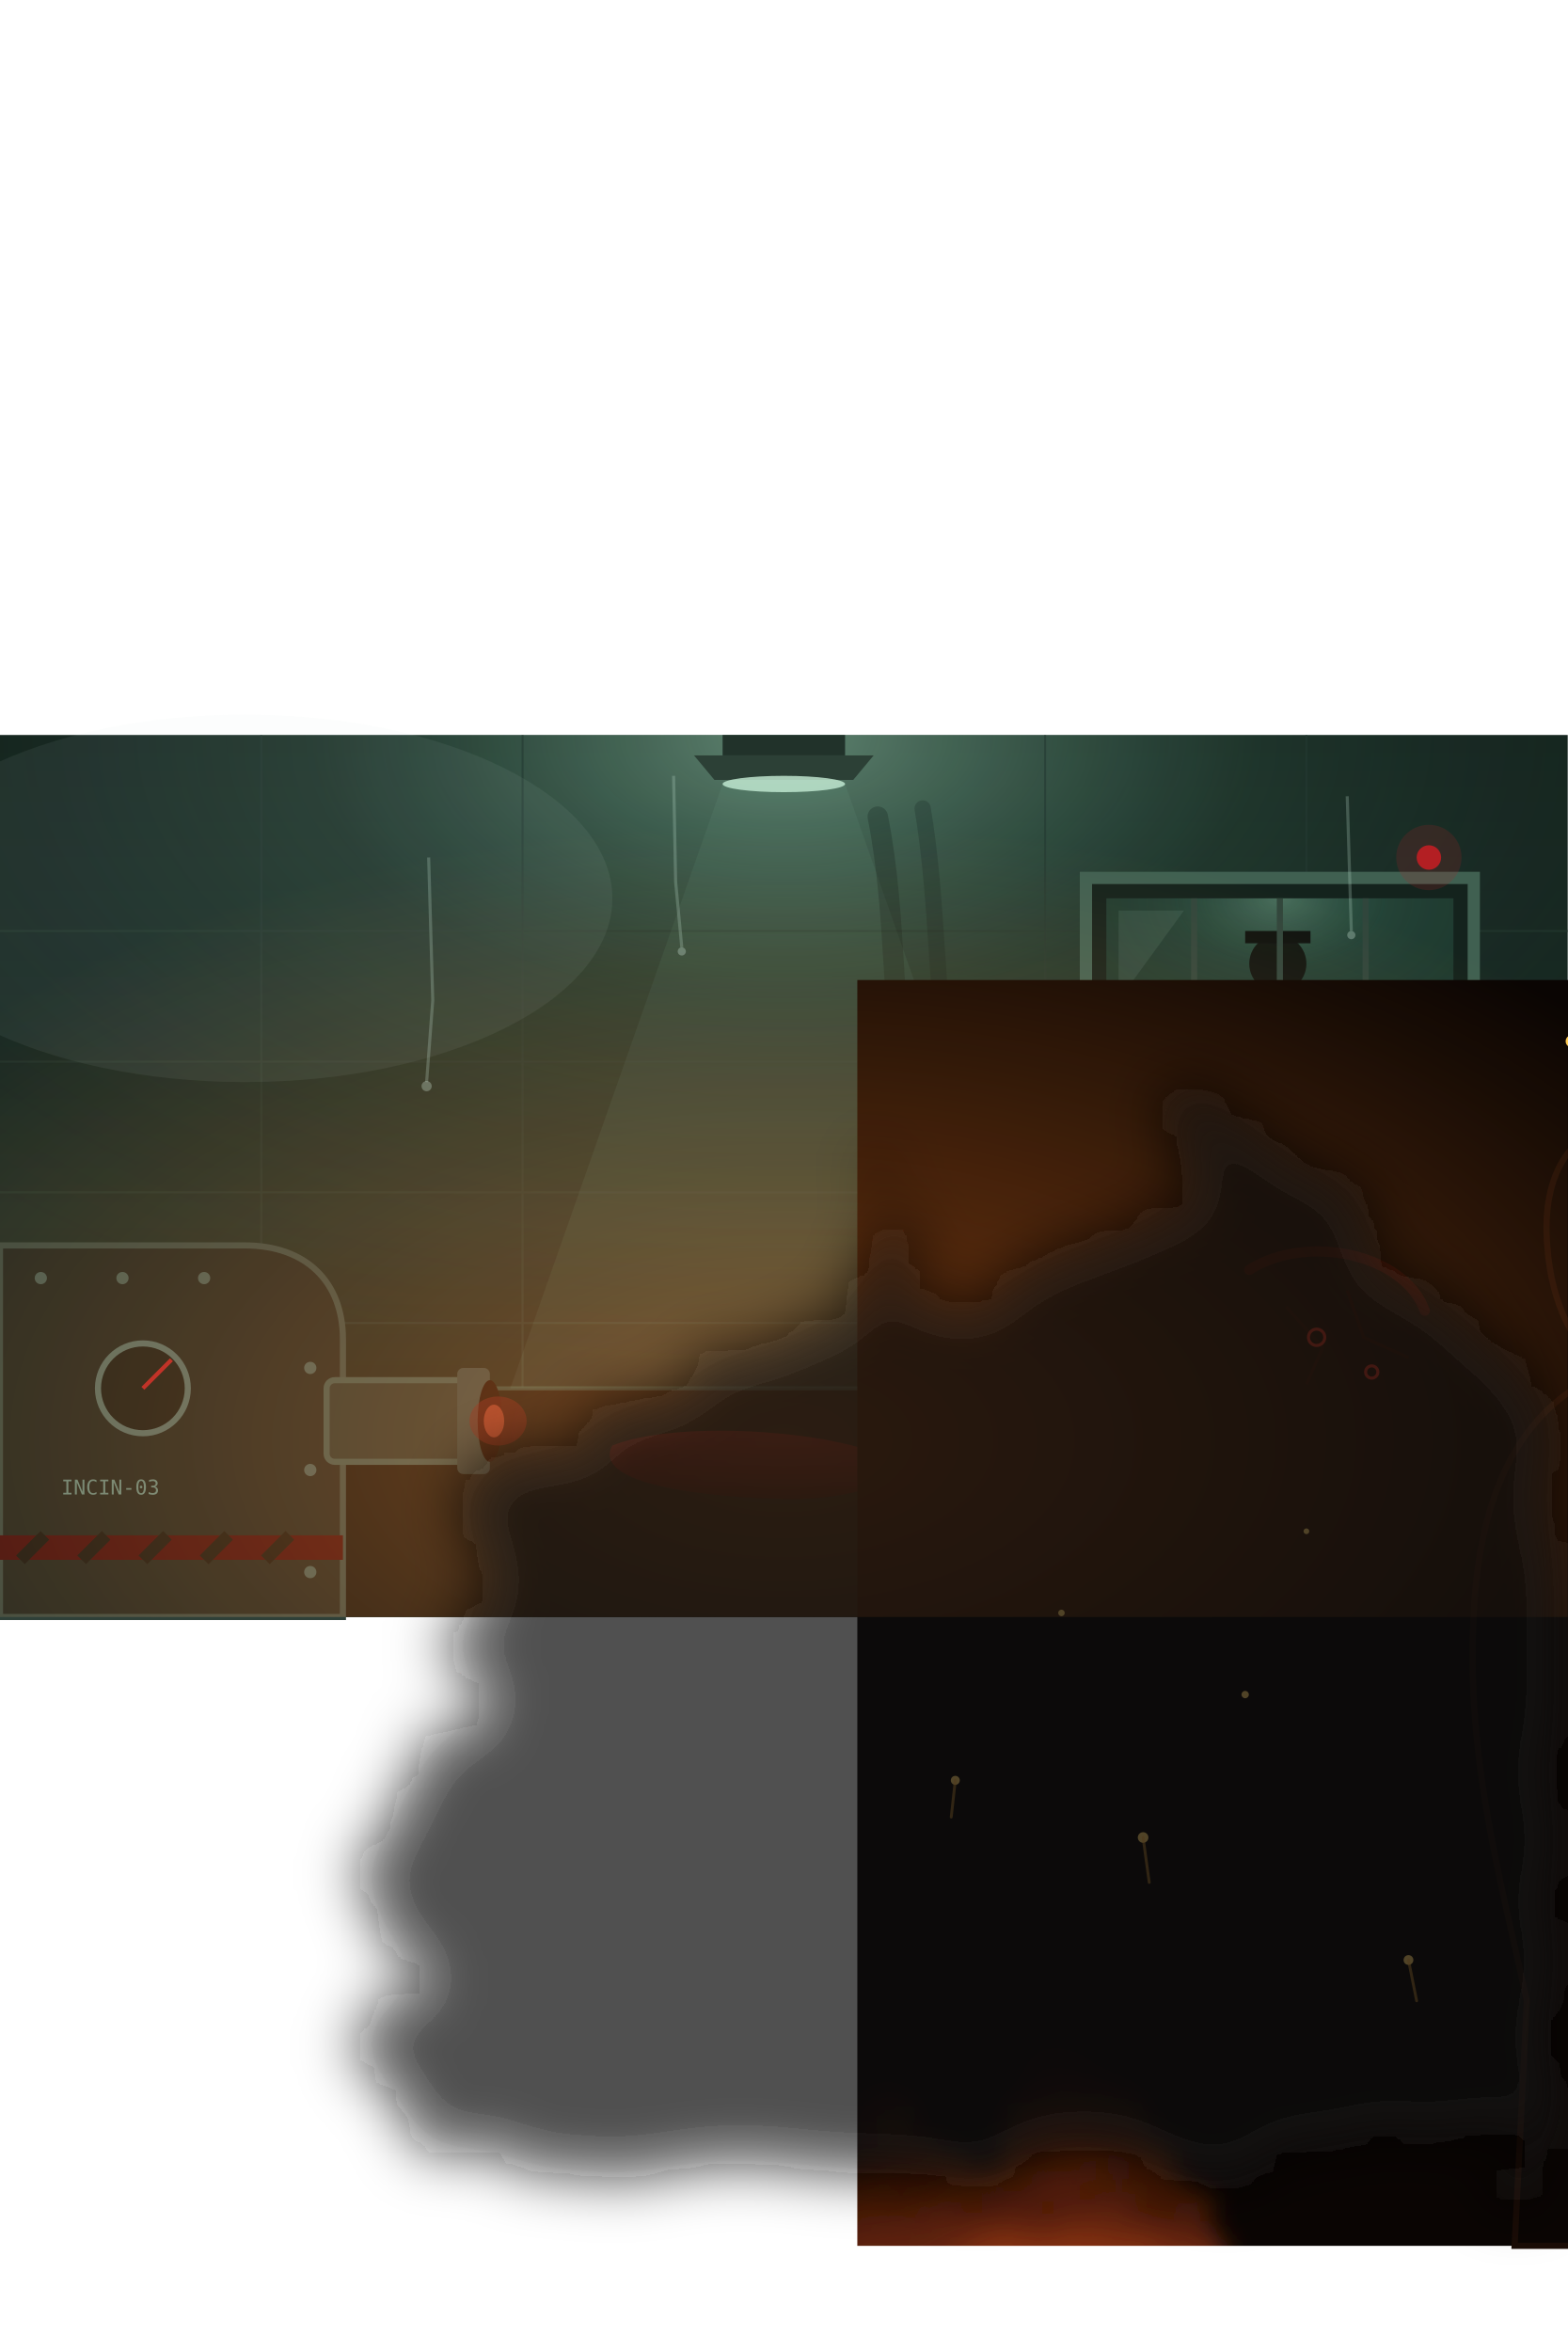
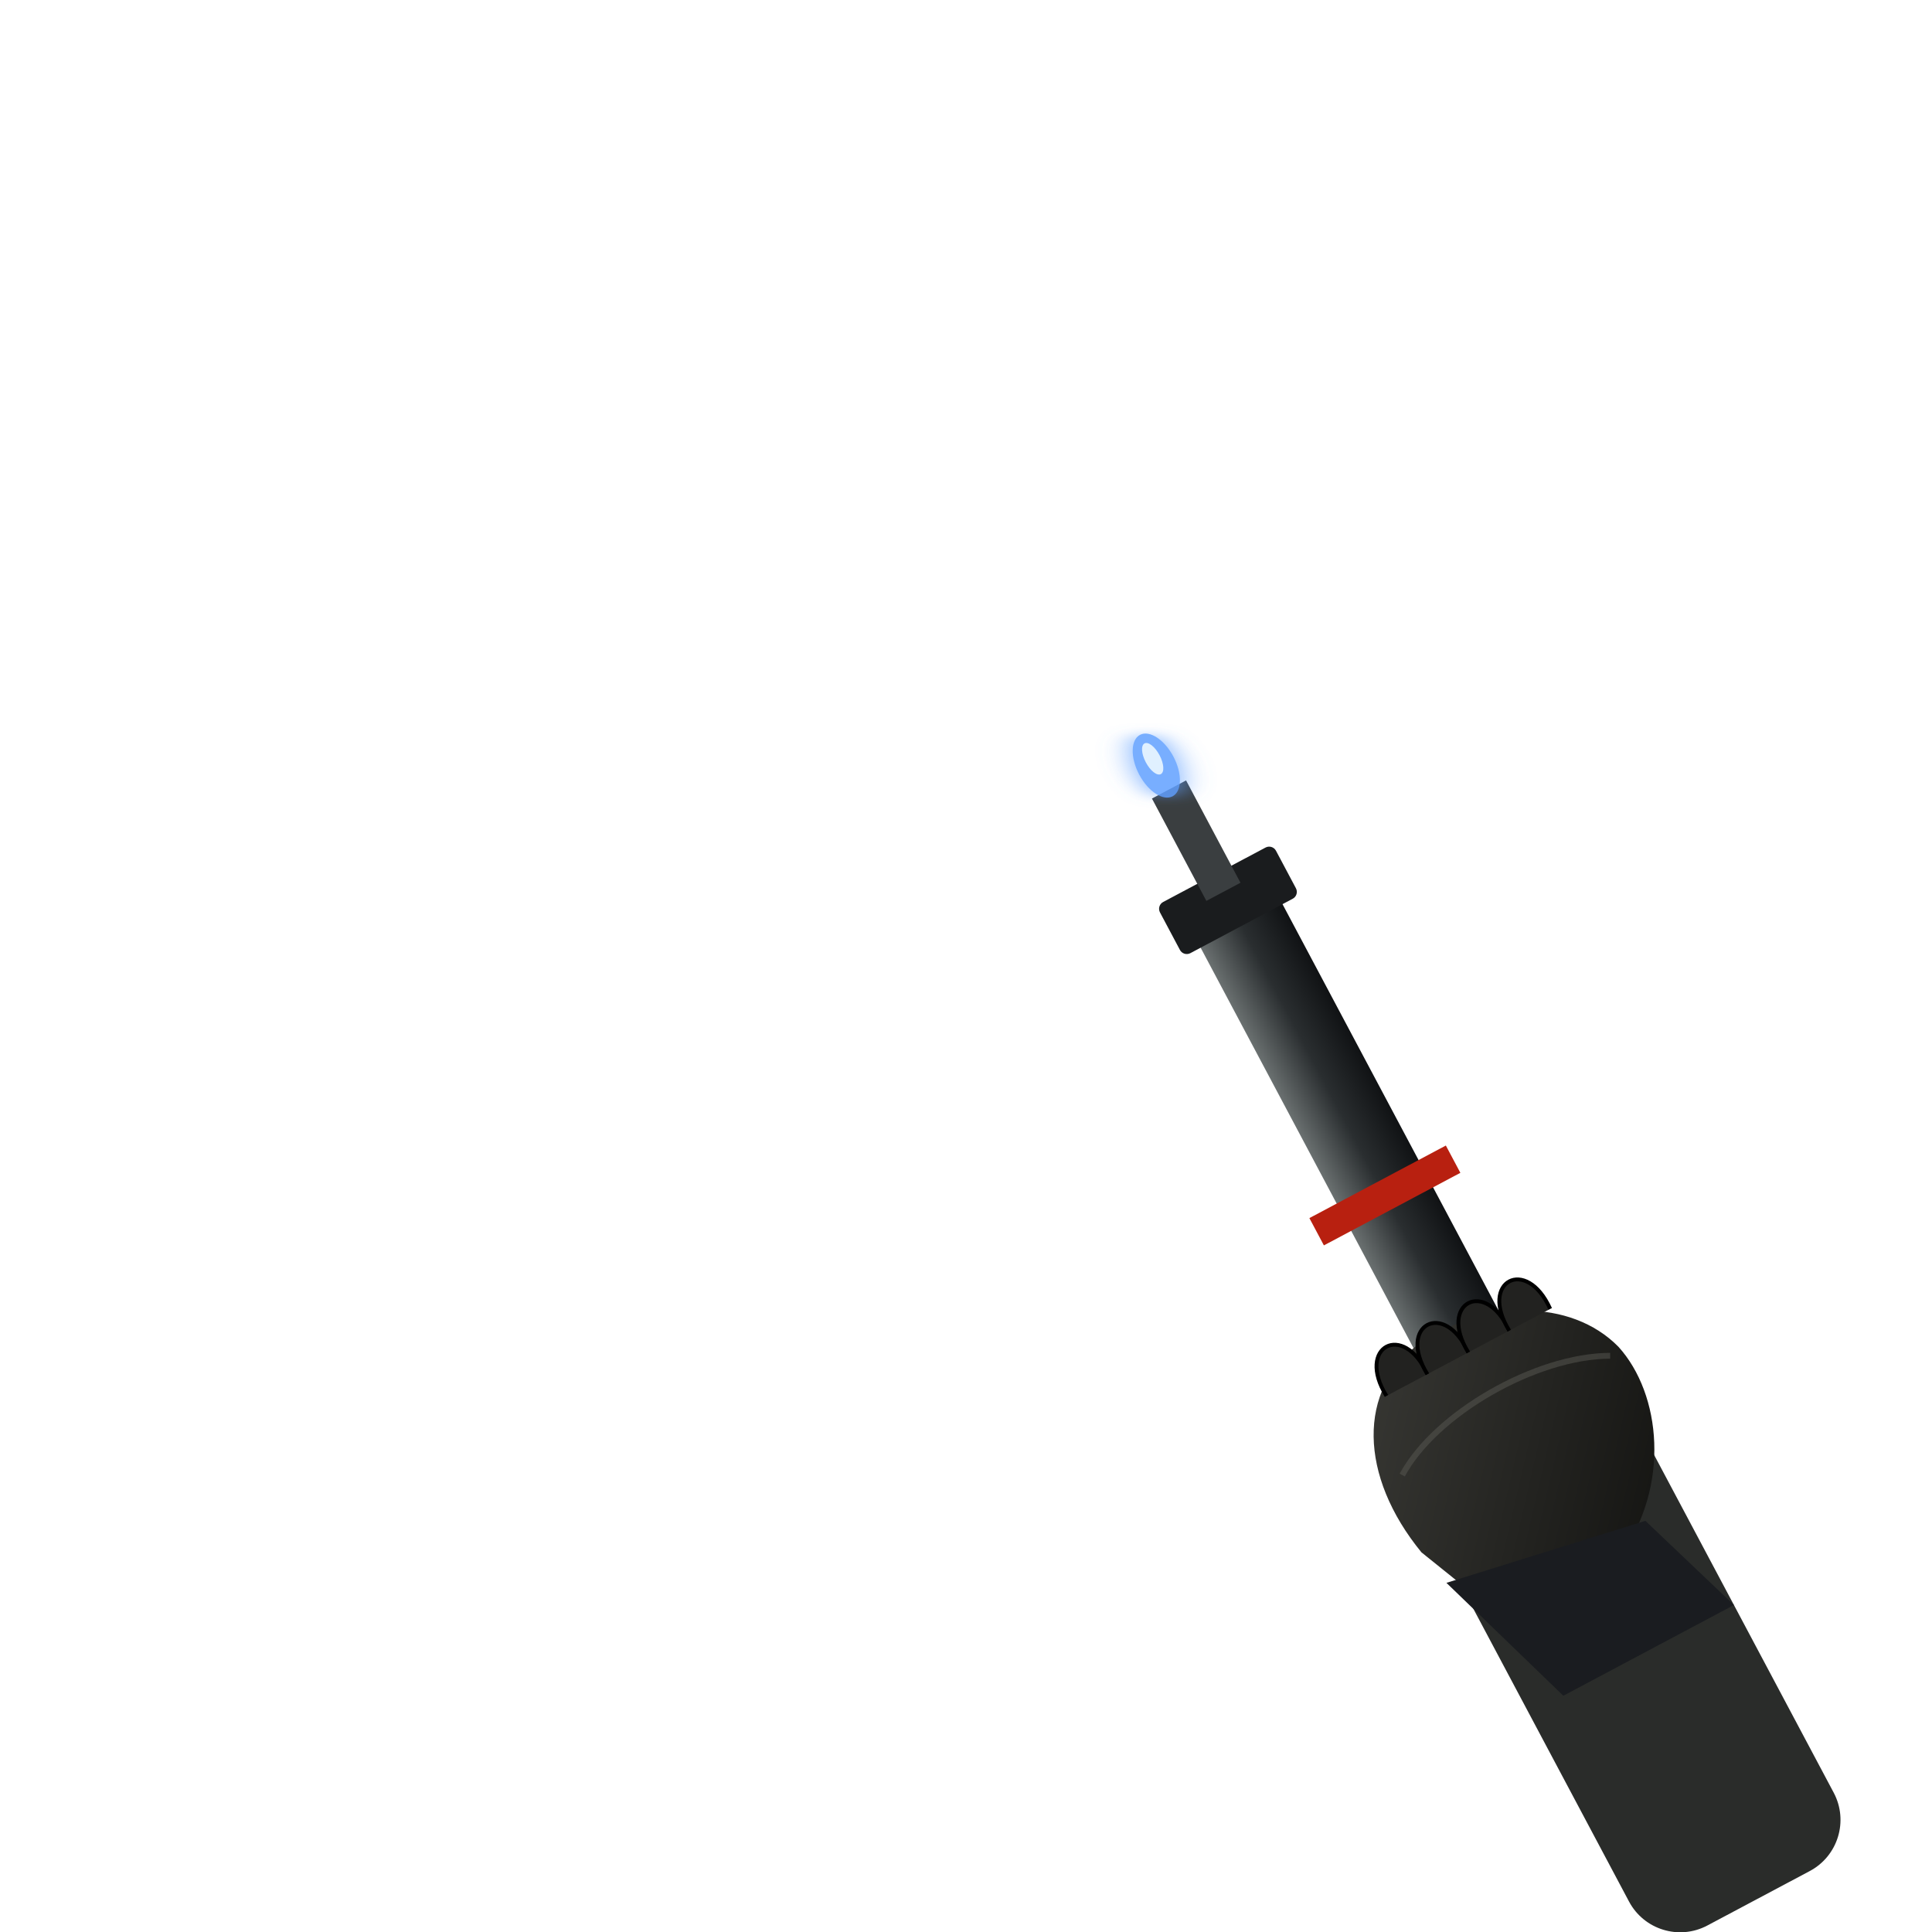
- <svg xmlns="http://www.w3.org/2000/svg" viewBox="0 0 768 432" width="512" height="768">
- ```svg
- 
+ <svg xmlns="http://www.w3.org/2000/svg" viewBox="0 0 1000 1000" width="1000" height="1000">
  <defs>
-     <linearGradient id="bg" x1="0" y1="0" x2="0" y2="1">
-       <stop offset="0" stop-color="#0b1612" />
-       <stop offset="0.55" stop-color="#12241d" />
-       <stop offset="1" stop-color="#050a08" />
+     <filter id="blur2" x="-20%" y="-20%" width="140%" height="140%">
+       <feGaussianBlur stdDeviation="2" />
+     </filter>
+     <filter id="blur4" x="-30%" y="-30%" width="160%" height="160%">
+       <feGaussianBlur stdDeviation="4" />
+     </filter>
+     <filter id="blur8" x="-40%" y="-40%" width="180%" height="180%">
+       <feGaussianBlur stdDeviation="8" />
+     </filter>
+     <filter id="blur16" x="-50%" y="-50%" width="200%" height="200%">
+       <feGaussianBlur stdDeviation="16" />
+     </filter>
+     <filter id="blur30" x="-60%" y="-60%" width="220%" height="220%">
+       <feGaussianBlur stdDeviation="30" />
+     </filter>
+     <filter id="skin" x="0" y="0" width="100%" height="100%">
+       <feTurbulence type="fractalNoise" baseFrequency="0.9" numOctaves="2" seed="3" result="n" />
+       <feColorMatrix in="n" type="matrix" values="0 0 0 0 0.25  0 0 0 0 0.14  0 0 0 0 0.1  1.6 0 0 0 -0.62" result="d" />
+       <feComposite in="d" in2="SourceGraphic" operator="in" result="dots" />
+       <feMerge>
+         <feMergeNode in="SourceGraphic" />
+         <feMergeNode in="dots" />
+       </feMerge>
+     </filter>
+     <filter id="grain" x="0" y="0" width="100%" height="100%">
+       <feTurbulence type="fractalNoise" baseFrequency="1.2" numOctaves="2" seed="7" stitchTiles="stitch" />
+       <feColorMatrix type="matrix" values="0 0 0 0 0.5  0 0 0 0 0.5  0 0 0 0 0.5  0 0 0 0.55 -0.1" />
+     </filter>
+     <filter id="rough" x="0" y="0" width="100%" height="100%">
+       <feTurbulence type="fractalNoise" baseFrequency="0.035" numOctaves="4" seed="11" />
+       <feColorMatrix type="matrix" values="0 0 0 0 0  0 0 0 0 0  0 0 0 0 0  0 0 0 -1.2 0.9" />
+     </filter>
+     <filter id="glow" x="-50%" y="-50%" width="200%" height="200%">
+       <feGaussianBlur stdDeviation="6" result="b" />
+       <feMerge>
+         <feMergeNode in="b" />
+         <feMergeNode in="SourceGraphic" />
+       </feMerge>
+     </filter>
+     <filter id="flame" x="-30%" y="-30%" width="160%" height="160%">
+       <feTurbulence type="fractalNoise" baseFrequency="0.018 0.045" numOctaves="3" seed="8" result="t" />
+       <feDisplacementMap in="SourceGraphic" in2="t" scale="70" xChannelSelector="R" yChannelSelector="G" />
+       <feGaussianBlur stdDeviation="2" />
+     </filter>
+     <filter id="smoke" x="-40%" y="-40%" width="180%" height="180%">
+       <feTurbulence type="fractalNoise" baseFrequency="0.012" numOctaves="4" seed="3" result="t" />
+       <feDisplacementMap in="SourceGraphic" in2="t" scale="120" xChannelSelector="R" yChannelSelector="G" />
+       <feGaussianBlur stdDeviation="10" />
+     </filter>
+     <filter id="motion" x="-50%" y="-50%" width="200%" height="200%">
+       <feGaussianBlur stdDeviation="14 3" />
+     </filter>
+     <linearGradient id="axeHead" x1="0" y1="0" x2="1" y2="1">
+       <stop offset="0" stop-color="#d83a2a" stop-opacity="1" />
+       <stop offset="0.6" stop-color="#8a1810" stop-opacity="1" />
+       <stop offset="1" stop-color="#3a0806" stop-opacity="1" />
    </linearGradient>
-     <radialGradient id="topLight" cx="0.5" cy="0" r="0.75">
-       <stop offset="0" stop-color="#9fd8b8" stop-opacity="0.55" />
-       <stop offset="0.4" stop-color="#4f8f73" stop-opacity="0.18" />
-       <stop offset="1" stop-color="#0b1612" stop-opacity="0" />
+     <linearGradient id="axeEdge" x1="0" y1="0" x2="1" y2="0">
+       <stop offset="0" stop-color="#f4f6f6" stop-opacity="1" />
+       <stop offset="1" stop-color="#8a9294" stop-opacity="1" />
+     </linearGradient>
+     <linearGradient id="handle" x1="0" y1="0" x2="1" y2="0">
+       <stop offset="0" stop-color="#e8c040" stop-opacity="1" />
+       <stop offset="0.5" stop-color="#b08a18" stop-opacity="1" />
+       <stop offset="1" stop-color="#5a4408" stop-opacity="1" />
+     </linearGradient>
+     <linearGradient id="glove" x1="0" y1="0" x2="1" y2="1">
+       <stop offset="0" stop-color="#3a3a36" stop-opacity="1" />
+       <stop offset="1" stop-color="#0e0e0c" stop-opacity="1" />
+     </linearGradient>
+     <linearGradient id="slide" x1="0" y1="0" x2="1" y2="0">
+       <stop offset="0" stop-color="#4a4e52" stop-opacity="1" />
+       <stop offset="0.5" stop-color="#1e2022" stop-opacity="1" />
+       <stop offset="1" stop-color="#0a0b0c" stop-opacity="1" />
+     </linearGradient>
+     <radialGradient id="flash">
+       <stop offset="0" stop-color="#fffbe8" stop-opacity="1" />
+       <stop offset="0.15" stop-color="#ffd070" stop-opacity="0.9" />
+       <stop offset="0.45" stop-color="#ff7a20" stop-opacity="0.35" />
+       <stop offset="1" stop-color="#ff5010" stop-opacity="0" />
    </radialGradient>
-     <radialGradient id="face" cx="0.45" cy="0.35" r="0.7">
-       <stop offset="0" stop-color="#c9d6c4" />
-       <stop offset="0.5" stop-color="#8fa393" />
-       <stop offset="1" stop-color="#3a4a40" />
+     <radialGradient id="whiteFlash">
+       <stop offset="0" stop-color="#fff" stop-opacity="0.95" />
+       <stop offset="0.3" stop-color="#fff" stop-opacity="0.5" />
+       <stop offset="1" stop-color="#fff" stop-opacity="0" />
    </radialGradient>
-     <linearGradient id="suit" x1="0" y1="0" x2="0" y2="1">
-       <stop offset="0" stop-color="#2a3a33" />
-       <stop offset="0.6" stop-color="#16211c" />
-       <stop offset="1" stop-color="#070c0a" />
+     <radialGradient id="fireCore">
+       <stop offset="0" stop-color="#fffbe0" stop-opacity="1" />
+       <stop offset="0.3" stop-color="#ffd050" stop-opacity="1" />
+       <stop offset="0.65" stop-color="#ff7010" stop-opacity="1" />
+       <stop offset="1" stop-color="#a02000" stop-opacity="0" />
+     </radialGradient>
+     <linearGradient id="jet" x1="1" y1="1" x2="0" y2="0">
+       <stop offset="0" stop-color="#fff4c0" stop-opacity="1" />
+       <stop offset="0.3" stop-color="#ffb030" stop-opacity="1" />
+       <stop offset="0.8" stop-color="#e04008" stop-opacity="1" />
+       <stop offset="1" stop-color="#801000" stop-opacity="0" />
    </linearGradient>
-     <linearGradient id="blood" x1="0" y1="0" x2="0" y2="1">
-       <stop offset="0" stop-color="#7a0f12" />
-       <stop offset="0.6" stop-color="#4a0608" />
-       <stop offset="1" stop-color="#1f0203" />
+     <linearGradient id="canister" x1="0" y1="0" x2="1" y2="0">
+       <stop offset="0" stop-color="#6a7070" stop-opacity="1" />
+       <stop offset="0.5" stop-color="#2a2e30" stop-opacity="1" />
+       <stop offset="1" stop-color="#101214" stop-opacity="1" />
    </linearGradient>
-     <radialGradient id="vig" cx="0.5" cy="0.5" r="0.72">
-       <stop offset="0.55" stop-color="#000" stop-opacity="0" />
-       <stop offset="1" stop-color="#000" stop-opacity="0.85" />
+     <radialGradient id="orangeWash">
+       <stop offset="0" stop-color="#ff9030" stop-opacity="0.5" />
+       <stop offset="1" stop-color="#ff6010" stop-opacity="0.15" />
    </radialGradient>
-     <filter id="grain" x="0" y="0" width="100%" height="100%">
-       <feTurbulence type="fractalNoise" baseFrequency="0.85" numOctaves="3" seed="7" result="noise" />
-       <feColorMatrix in="noise" type="matrix" values="0 0 0 0 0.6                 0 0 0 0 0.75                 0 0 0 0 0.65                 0 0 0 0.35 0" result="tint" />
-       <feComposite in="tint" in2="SourceGraphic" operator="in" result="g" />
-       <feBlend in="SourceGraphic" in2="g" mode="overlay" />
-     </filter>
  </defs>
-   <rect width="768" height="432" fill="url(#bg)" />
-   <rect width="768" height="432" fill="url(#topLight)" />
-   <g stroke="#1d3129" stroke-width="1" opacity="0.6">
-     <line x1="0" y1="96" x2="768" y2="96" />
-     <line x1="0" y1="160" x2="768" y2="160" />
-     <line x1="0" y1="224" x2="768" y2="224" />
-     <line x1="0" y1="288" x2="768" y2="288" />
-     <line x1="128" y1="0" x2="128" y2="320" />
-     <line x1="256" y1="0" x2="256" y2="320" />
-     <line x1="512" y1="0" x2="512" y2="320" />
-     <line x1="640" y1="0" x2="640" y2="320" />
-   </g>
-   <rect x="0" y="320" width="768" height="112" fill="#070d0a" />
-   <path d="M0 320 L768 320" stroke="#2c4a3d" stroke-width="2" opacity="0.7" />
-   <path d="M300 348 C330 336 400 340 430 352 C455 362 420 376 380 374 C340 373 290 366 300 348 Z" fill="url(#blood)" opacity="0.85" />
-   <path d="M430 360 C450 364 470 372 462 380 C452 386 440 376 430 360 Z" fill="#3a0507" opacity="0.8" />
-   <rect x="354" y="0" width="60" height="10" fill="#1a2a23" />
-   <path d="M340 10 L428 10 L418 22 L350 22 Z" fill="#26392f" />
-   <ellipse cx="384" cy="24" rx="30" ry="4" fill="#c8f0d8" opacity="0.8" />
-   <path d="M354 24 L250 320 L518 320 L414 24 Z" fill="#9fd8b8" opacity="0.06" />
-   <g id="guardWindow">
-     <rect x="532" y="70" width="190" height="130" fill="#0d1a15" stroke="#3b5a4c" stroke-width="6" />
-     <rect x="542" y="80" width="170" height="110" fill="#1b3a2f" opacity="0.75" />
-     <rect x="542" y="80" width="170" height="110" fill="url(#topLight)" opacity="0.6" />
-     <path d="M600 190 L600 150 C600 132 612 122 626 122 C640 122 652 132 652 150 L652 190 Z" fill="#050907" opacity="0.9" />
-     <circle cx="626" cy="112" r="14" fill="#050907" opacity="0.9" />
-     <rect x="610" y="96" width="32" height="6" fill="#050907" />
-     <g stroke="#2a3f35" stroke-width="3">
-       <line x1="585" y1="80" x2="585" y2="190" />
-       <line x1="627" y1="80" x2="627" y2="190" />
-       <line x1="669" y1="80" x2="669" y2="190" />
-       <line x1="542" y1="135" x2="712" y2="135" />
-     </g>
-     <rect x="524" y="200" width="206" height="10" fill="#22342c" />
-     <rect x="600" y="192" width="54" height="8" fill="#050907" />
-     <path d="M548 86 L580 86 L548 130 Z" fill="#d8f5e4" opacity="0.08" />
-     <circle cx="700" cy="60" r="6" fill="#b3161b" />
-     <circle cx="700" cy="60" r="16" fill="#b3161b" opacity="0.18" />
-     <text x="560" y="228" font-family="monospace" font-size="11" fill="#6f9a86" opacity="0.8">北岭闸口 · 门卫室</text>
-   </g>
-   <g id="incinerator">
-     <path d="M0 250 L120 250 C150 250 168 268 168 296 L168 432 L0 432 Z" fill="#141c18" stroke="#2f4038" stroke-width="3" />
-     <g fill="#3d5147">
-       <circle cx="20" cy="266" r="3" />
-       <circle cx="60" cy="266" r="3" />
-       <circle cx="100" cy="266" r="3" />
-       <circle cx="152" cy="310" r="3" />
-       <circle cx="152" cy="360" r="3" />
-       <circle cx="152" cy="410" r="3" />
-     </g>
-     <rect x="160" y="316" width="70" height="40" rx="4" fill="#1d2a24" stroke="#34493f" stroke-width="3" />
-     <rect x="224" y="310" width="16" height="52" rx="3" fill="#2a3a33" />
-     <ellipse cx="240" cy="336" rx="6" ry="20" fill="#0a0303" />
-     <ellipse cx="244" cy="336" rx="14" ry="12" fill="#7a0f12" opacity="0.45" />
-     <ellipse cx="242" cy="336" rx="5" ry="8" fill="#d2402a" opacity="0.6" />
-     <circle cx="70" cy="320" r="22" fill="#0c1310" stroke="#4a5f55" stroke-width="3" />
-     <line x1="70" y1="320" x2="84" y2="306" stroke="#b3161b" stroke-width="2" />
-     <text x="30" y="372" font-family="monospace" font-size="10" fill="#5d7c6d">INCIN-03</text>
-     <path d="M0 392 L168 392 L168 404 L0 404 Z" fill="#3a0507" />
-     <g stroke="#0a0f0c" stroke-width="6">
-       <line x1="10" y1="404" x2="22" y2="392" />
-       <line x1="40" y1="404" x2="52" y2="392" />
-       <line x1="70" y1="404" x2="82" y2="392" />
-       <line x1="100" y1="404" x2="112" y2="392" />
-       <line x1="130" y1="404" x2="142" y2="392" />
+   <g transform="translate(760 700) rotate(-28)">
+     <rect x="-24" y="-260" width="48" height="340" rx="6" fill="url(#canister)" />
+     <rect x="-34" y="-280" width="68" height="30" rx="4" fill="#1a1c1e" />
+     <rect x="-10" y="-330" width="20" height="60" fill="#3a3e40" />
+     <rect x="-40" y="-100" width="80" height="16" fill="#b82010" />
+     <ellipse cx="0" cy="-344" rx="10" ry="18" fill="#60a0ff" opacity="0.85" filter="url(#glow)" />
+     <ellipse cx="0" cy="-348" rx="4" ry="9" fill="#e0f0ff" />
+     <rect x="-60" y="60" width="120" height="260" rx="30" fill="#2a2c2a" />
+     <g transform="translate(0 40) rotate(0) scale(1)">
+       <path d="M-70 40 C-80 -10 -60 -50 -20 -56 C20 -60 60 -40 70 -6 C78 26 60 70 20 90 L-40 110Z" fill="url(#glove)" />
+       <path d="M-48 -40 C-50 -70 -22 -70 -24 -40" fill="#222220" stroke="#000" stroke-width="2" />
+       <path d="M-24 -40 C-26 -70 2 -70 0 -40" fill="#222220" stroke="#000" stroke-width="2" />
+       <path d="M0 -40 C-2 -70 26 -70 24 -40" fill="#222220" stroke="#000" stroke-width="2" />
+       <path d="M24 -40 C22 -70 50 -70 48 -40" fill="#222220" stroke="#000" stroke-width="2" />
+       <path d="M-60 0 C-30 -20 30 -22 64 -4" stroke="#5a5a54" stroke-width="3" fill="none" opacity="0.5" />
+       <path d="M-66 60 L-40 140 L60 140 L40 80Z" fill="#1a1c20" />
    </g>
  </g>
-   <g id="foggedGlass">
-     <rect x="0" y="0" width="768" height="432" fill="#a8c9b8" opacity="0.05" filter="url(#grain)" />
-     <ellipse cx="120" cy="80" rx="180" ry="90" fill="#cfe6da" opacity="0.07" />
-     <ellipse cx="690" cy="380" rx="200" ry="80" fill="#cfe6da" opacity="0.06" />
-     <path d="M430 40 C440 90 436 140 446 190" stroke="#0b1612" stroke-width="10" fill="none" opacity="0.25" stroke-linecap="round" />
-     <path d="M452 36 C460 84 458 130 466 172" stroke="#0b1612" stroke-width="8" fill="none" opacity="0.2" stroke-linecap="round" />
-     <g stroke="#bfe0cf" stroke-width="1.5" opacity="0.25" fill="none">
-       <path d="M210 60 L212 130 L209 170" />
-       <path d="M660 30 L662 96" />
-       <path d="M330 20 L331 72 L334 104" />
-     </g>
-     <g fill="#d8f0e3" opacity="0.3">
-       <circle cx="209" cy="172" r="2.5" />
-       <circle cx="662" cy="98" r="2" />
-       <circle cx="334" cy="106" r="2" />
-     </g>
-   </g>```svg
- 
- <g id="window-scene">
-     <rect x="420" y="120" width="760" height="620" fill="#0a0503" />
-     <ellipse cx="800" cy="470" rx="420" ry="360" fill="url(#fireOuter)" opacity="0.35">
-       <animate attributeName="opacity" values="0.28;0.42;0.3;0.38;0.28" dur="1.3s" repeatCount="indefinite" />
-     </ellipse>
-     <g id="pseudo-human">
-       <path d="M800 190 C770 190 755 215 758 250 C760 280 772 300 786 312              C745 330 725 370 722 430 C718 500 735 560 748 620              L742 740 L778 740 L790 640 L810 640 L822 740 L858 740              L852 620 C865 560 882 500 878 430 C875 370 855 330 814 312              C828 300 840 280 842 250 C845 215 830 190 800 190 Z" fill="url(#charGrad)" stroke="#1a0c06" stroke-width="3" />
-       <path d="M728 350 C690 420 680 520 688 640 C690 660 700 668 706 650 C708 560 718 470 748 400 Z" fill="url(#charGrad)" />
-       <path d="M872 350 C910 420 920 520 912 640 C910 660 900 668 894 650 C892 560 882 470 852 400 Z" fill="url(#charGrad)" />
-       <g fill="url(#fireCore)" opacity="0.9">
-         <ellipse cx="785" cy="400" rx="9" ry="12" />
-         <ellipse cx="812" cy="388" rx="7" ry="10" />
-         <ellipse cx="800" cy="425" rx="10" ry="8" />
-         <ellipse cx="775" cy="450" rx="6" ry="9" />
-         <ellipse cx="822" cy="445" rx="8" ry="11" />
-         <ellipse cx="798" cy="475" rx="7" ry="7" />
-         <ellipse cx="780" cy="500" rx="9" ry="6" />
-         <ellipse cx="818" cy="505" rx="6" ry="8" />
-         <animate attributeName="opacity" values="0.7;1;0.8;1;0.7" dur="0.9s" repeatCount="indefinite" />
-       </g>
-       <ellipse cx="786" cy="245" rx="7" ry="10" fill="url(#fireCore)" />
-       <ellipse cx="814" cy="245" rx="7" ry="10" fill="url(#fireCore)" />
-       <path d="M788 275 Q800 300 812 275 Q800 285 788 275 Z" fill="#ffdd88" />
-     </g>
-     <g id="flames">
-       <path d="M700 740 C690 640 720 600 710 520 C700 450 740 420 730 340 C725 290 760 260 750 190              C780 230 770 150 800 90 C830 150 820 230 850 190 C840 260 875 290 870 340              C860 420 900 450 890 520 C880 600 910 640 900 740 Z" fill="url(#fireOuter)" opacity="0.75">
-         <animate attributeName="d" dur="1.1s" repeatCount="indefinite" values="M700 740 C690 640 720 600 710 520 C700 450 740 420 730 340 C725 290 760 260 750 190 C780 230 770 150 800 90 C830 150 820 230 850 190 C840 260 875 290 870 340 C860 420 900 450 890 520 C880 600 910 640 900 740 Z;                 M705 740 C680 650 725 590 705 515 C695 440 745 425 725 335 C730 280 755 250 760 175 C785 215 780 140 805 70 C825 140 815 220 845 180 C845 255 870 295 875 335 C865 425 905 445 895 515 C885 600 915 645 895 740 Z;                 M700 740 C690 640 720 600 710 520 C700 450 740 420 730 340 C725 290 760 260 750 190 C780 230 770 150 800 90 C830 150 820 230 850 190 C840 260 875 290 870 340 C860 420 900 450 890 520 C880 600 910 640 900 740 Z" />
-       </path>
-       <path d="M740 740 C735 650 760 600 752 520 C748 450 770 400 765 320 C770 270 785 240 800 170              C815 240 830 270 835 320 C830 400 852 450 848 520 C840 600 865 650 860 740 Z" fill="url(#fireCore)" opacity="0.85">
-         <animate attributeName="opacity" values="0.7;0.95;0.8;0.9;0.7" dur="0.7s" repeatCount="indefinite" />
-       </path>
-       <path d="M690 650 C670 580 700 540 685 470 C700 500 715 460 710 420 C730 480 720 560 715 650 Z" fill="url(#fireOuter)" opacity="0.8" />
-       <path d="M910 650 C930 580 900 540 915 470 C900 500 885 460 890 420 C870 480 880 560 885 650 Z" fill="url(#fireOuter)" opacity="0.8" />
-       <g fill="#ffcc55">
-         <circle cx="770" cy="150" r="3">
-           <animate attributeName="cy" values="150;60" dur="2s" repeatCount="indefinite" />
-           <animate attributeName="opacity" values="1;0" dur="2s" repeatCount="indefinite" />
-         </circle>
-         <circle cx="835" cy="170" r="2">
-           <animate attributeName="cy" values="170;80" dur="1.6s" repeatCount="indefinite" />
-           <animate attributeName="opacity" values="1;0" dur="1.6s" repeatCount="indefinite" />
-         </circle>
-         <circle cx="805" cy="120" r="2.5">
-           <animate attributeName="cy" values="120;30" dur="2.4s" repeatCount="indefinite" />
-           <animate attributeName="opacity" values="1;0" dur="2.4s" repeatCount="indefinite" />
-         </circle>
-       </g>
-     </g>
-     <g id="fat-drips" fill="url(#fatGrad)">
-       <path d="M748 560 C744 590 746 610 750 625 C754 610 756 590 752 560 Z" />
-       <path d="M852 540 C848 575 850 600 855 615 C860 600 860 575 856 540 Z" />
-       <path d="M700 640 C697 665 699 680 703 690 C707 680 707 665 704 640 Z" />
-       <ellipse cx="750" cy="640" rx="5" ry="7">
-         <animate attributeName="cy" values="630;735" dur="1.4s" repeatCount="indefinite" />
-       </ellipse>
-       <ellipse cx="855" cy="630" rx="4" ry="6">
-         <animate attributeName="cy" values="620;735" dur="1.8s" repeatCount="indefinite" />
-       </ellipse>
-       <ellipse cx="703" cy="700" rx="4" ry="5">
-         <animate attributeName="cy" values="695;738" dur="1.1s" repeatCount="indefinite" />
-       </ellipse>
-       <ellipse cx="800" cy="742" rx="140" ry="12" opacity="0.8" />
-     </g>
-     <rect x="420" y="120" width="760" height="620" fill="url(#glassGrad)" opacity="0.35" />
-     <g id="blood-on-glass">
-       <path d="M610 260 C640 240 690 250 700 280 C710 310 680 330 690 360 L684 470 L676 360              C650 350 620 340 612 310 C600 290 598 272 610 260 Z" fill="url(#bloodGrad)" opacity="0.9" />
-       <path d="M920 300 C950 285 1000 295 1005 325 C1010 350 985 360 990 390 L985 520 L978 395              C955 385 925 370 918 345 Z" fill="url(#bloodGrad)" opacity="0.9" />
-       <path d="M612 262 C640 244 688 254 698 282" fill="none" stroke="#2a0805" stroke-width="5" stroke-linecap="round" />
-       <path d="M922 302 C950 288 998 298 1003 326" fill="none" stroke="#2a0805" stroke-width="5" stroke-linecap="round" />
-       <path d="M630 280 L648 300 L640 318 M660 272 L668 295 L690 305 M940 318 L958 335 M972 310 L978 340 L995 350" fill="none" stroke="#1a0402" stroke-width="1.5" />
-       <g fill="none" stroke="#c0201a" stroke-width="1.5">
-         <circle cx="645" cy="295" r="4">
-           <animate attributeName="r" values="1;6;0" dur="0.8s" repeatCount="indefinite" />
-         </circle>
-         <circle cx="672" cy="312" r="3">
-           <animate attributeName="r" values="0;5;0" dur="1.1s" repeatCount="indefinite" />
-         </circle>
-         <circle cx="955" cy="330" r="4">
-           <animate attributeName="r" values="2;7;0" dur="0.9s" repeatCount="indefinite" />
-         </circle>
-         <circle cx="985" cy="345" r="3">
-           <animate attributeName="r" values="0;4;0" dur="0.7s" repeatCount="indefinite" />
-         </circle>
-       </g>
-       <g fill="url(#bloodGrad)">
-         <circle cx="720" cy="240" r="5" />
-       </g>
-     </g>
-   </g>```svg
-   
- 
-   
-   <filter id="fxFireBlur" x="-50%" y="-50%" width="200%" height="200%">
-     <feTurbulence type="fractalNoise" baseFrequency="0.018 0.045" numOctaves="3" seed="7" result="n" />
-     <feDisplacementMap in="SourceGraphic" in2="n" scale="38" xChannelSelector="R" yChannelSelector="G" result="d" />
-     <feGaussianBlur in="d" stdDeviation="6" />
-   </filter>
-   <filter id="fxSmoke" x="-50%" y="-50%" width="200%" height="200%">
-     <feTurbulence type="fractalNoise" baseFrequency="0.008 0.02" numOctaves="4" seed="21" result="n" />
-     <feDisplacementMap in="SourceGraphic" in2="n" scale="90" xChannelSelector="R" yChannelSelector="B" result="d" />
-     <feGaussianBlur in="d" stdDeviation="14" />
-   </filter>
-   <filter id="fxChar" x="-20%" y="-20%" width="140%" height="140%">
-     <feTurbulence type="turbulence" baseFrequency="0.09" numOctaves="3" seed="3" result="n" />
-     <feDisplacementMap in="SourceGraphic" in2="n" scale="10" xChannelSelector="R" yChannelSelector="G" />
-   </filter>
-   <filter id="fxMist" x="-30%" y="-30%" width="160%" height="160%">
-     <feTurbulence type="fractalNoise" baseFrequency="0.012" numOctaves="3" seed="44" result="n" />
-     <feColorMatrix in="n" type="matrix" values="0 0 0 0 0.35  0 0 0 0 0.02  0 0 0 0 0.03  0 0 0 1.4 -0.55" result="m" />
-     <feComposite in="m" in2="SourceGraphic" operator="in" />
-     <feGaussianBlur stdDeviation="3" />
-   </filter>
-   <filter id="fxGrain" x="0" y="0" width="100%" height="100%">
-     <feTurbulence type="fractalNoise" baseFrequency="0.9" numOctaves="2" seed="9" stitchTiles="stitch" result="g" />
-     <feColorMatrix in="g" type="saturate" values="0" />
-     <feComponentTransfer>
-       <feFuncA type="table" tableValues="0 0.22" />
-     </feComponentTransfer>
-   </filter>
-   <radialGradient id="gFireCore" cx="50%" cy="70%" r="60%">
-     <stop offset="0" stop-color="#fff3c4" stop-opacity="0.95" />
-     <stop offset="0.25" stop-color="#ffb13b" stop-opacity="0.9" />
-     <stop offset="0.55" stop-color="#e2521a" stop-opacity="0.7" />
-     <stop offset="1" stop-color="#5a0f05" stop-opacity="0" />
-   </radialGradient>
-   <radialGradient id="gGlow" cx="50%" cy="80%" r="70%">
-     <stop offset="0" stop-color="#ff7a1f" stop-opacity="0.45" />
-     <stop offset="1" stop-color="#ff7a1f" stop-opacity="0" />
-   </radialGradient>
-   <radialGradient id="gVignette" cx="50%" cy="50%" r="72%">
-     <stop offset="0.55" stop-color="#000" stop-opacity="0" />
-     <stop offset="0.85" stop-color="#050101" stop-opacity="0.6" />
-     <stop offset="1" stop-color="#000" stop-opacity="0.92" />
-   </radialGradient>
-   <linearGradient id="gCharEdge" x1="0" y1="0" x2="0" y2="1">
-     <stop offset="0" stop-color="#1a0d08" />
-     <stop offset="0.7" stop-color="#0b0605" />
-     <stop offset="1" stop-color="#ff6a1a" stop-opacity="0.85" />
-   </linearGradient>
-   <g id="fire" style="mix-blend-mode:screen">
-     <rect x="0" y="0" width="100%" height="100%" fill="url(#gGlow)" />
-     <g filter="url(#fxFireBlur)">
-       <path d="M300,1024 C290,900 340,860 330,760 C380,830 400,700 440,640 C450,740 500,720 520,600 C560,700 610,690 600,780 C650,730 690,800 700,880 C720,940 730,990 740,1024 Z" fill="url(#gFireCore)" />
-       <path d="M160,1024 C170,950 210,930 200,860 C240,900 260,840 280,800 C300,880 320,930 310,1024 Z" fill="#ff8a2a" opacity="0.7" />
-       <path d="M760,1024 C750,940 790,900 780,830 C830,880 850,820 880,780 C890,860 910,930 900,1024 Z" fill="#ff7020" opacity="0.65" />
-     </g>
-     <g fill="#ffcf6a">
-       <circle cx="412" cy="560" r="3" />
-       <circle cx="468" cy="512" r="2.2" />
-       <circle cx="560" cy="540" r="2.6" />
-       <circle cx="610" cy="470" r="1.8" />
-       <circle cx="350" cy="620" r="2" />
-       <circle cx="690" cy="600" r="2.4" />
-       <circle cx="520" cy="430" r="1.6" />
-       <circle cx="640" cy="390" r="1.4" />
-     </g>
-     <g stroke="#ffb040" stroke-width="1.4" stroke-linecap="round" opacity="0.55">
-       <line x1="412" y1="560" x2="408" y2="584" />
-       <line x1="468" y1="512" x2="466" y2="530" />
-       <line x1="560" y1="540" x2="563" y2="562" />
-       <line x1="690" y1="600" x2="694" y2="620" />
-     </g>
-   </g>
-   <g id="smoke" filter="url(#fxSmoke)">
-     <path d="M200,700 C150,560 260,470 230,340 C300,400 380,300 420,220 C470,320 560,260 600,160 C660,260 760,300 800,420 C860,520 820,640 760,700 Z" fill="#0a0808" opacity="0.72" />
-   </g>
</svg>
